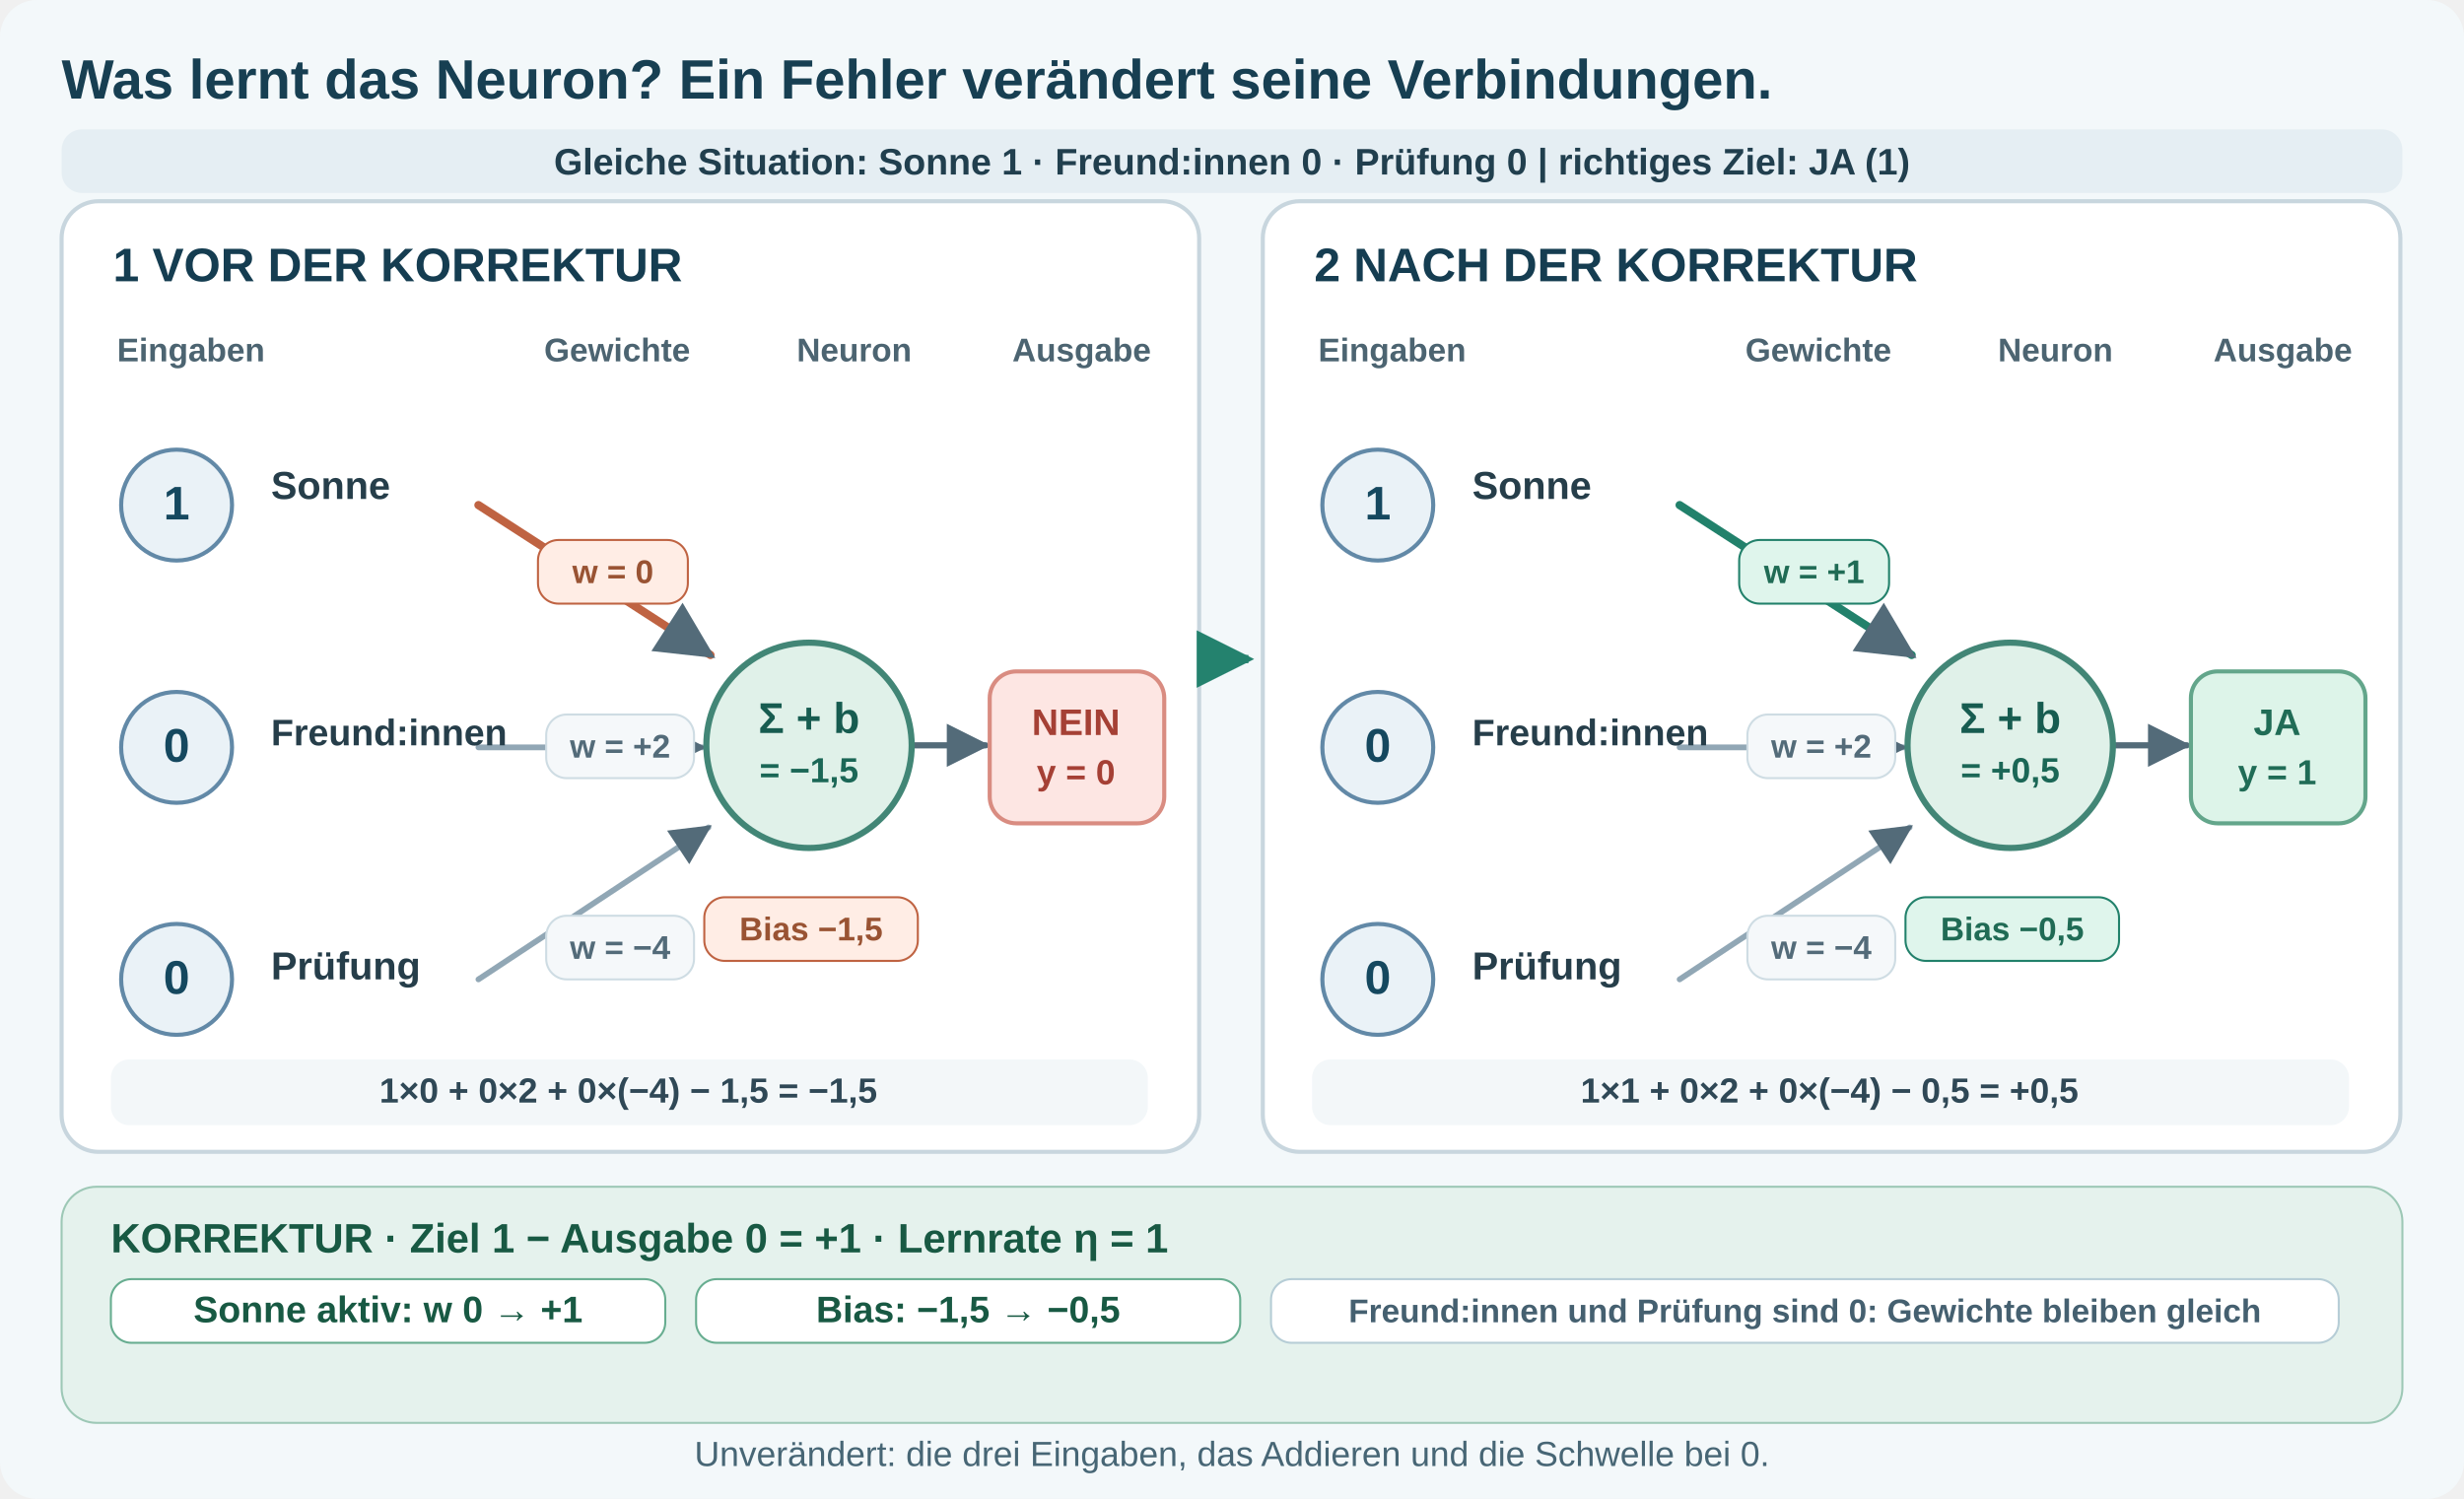
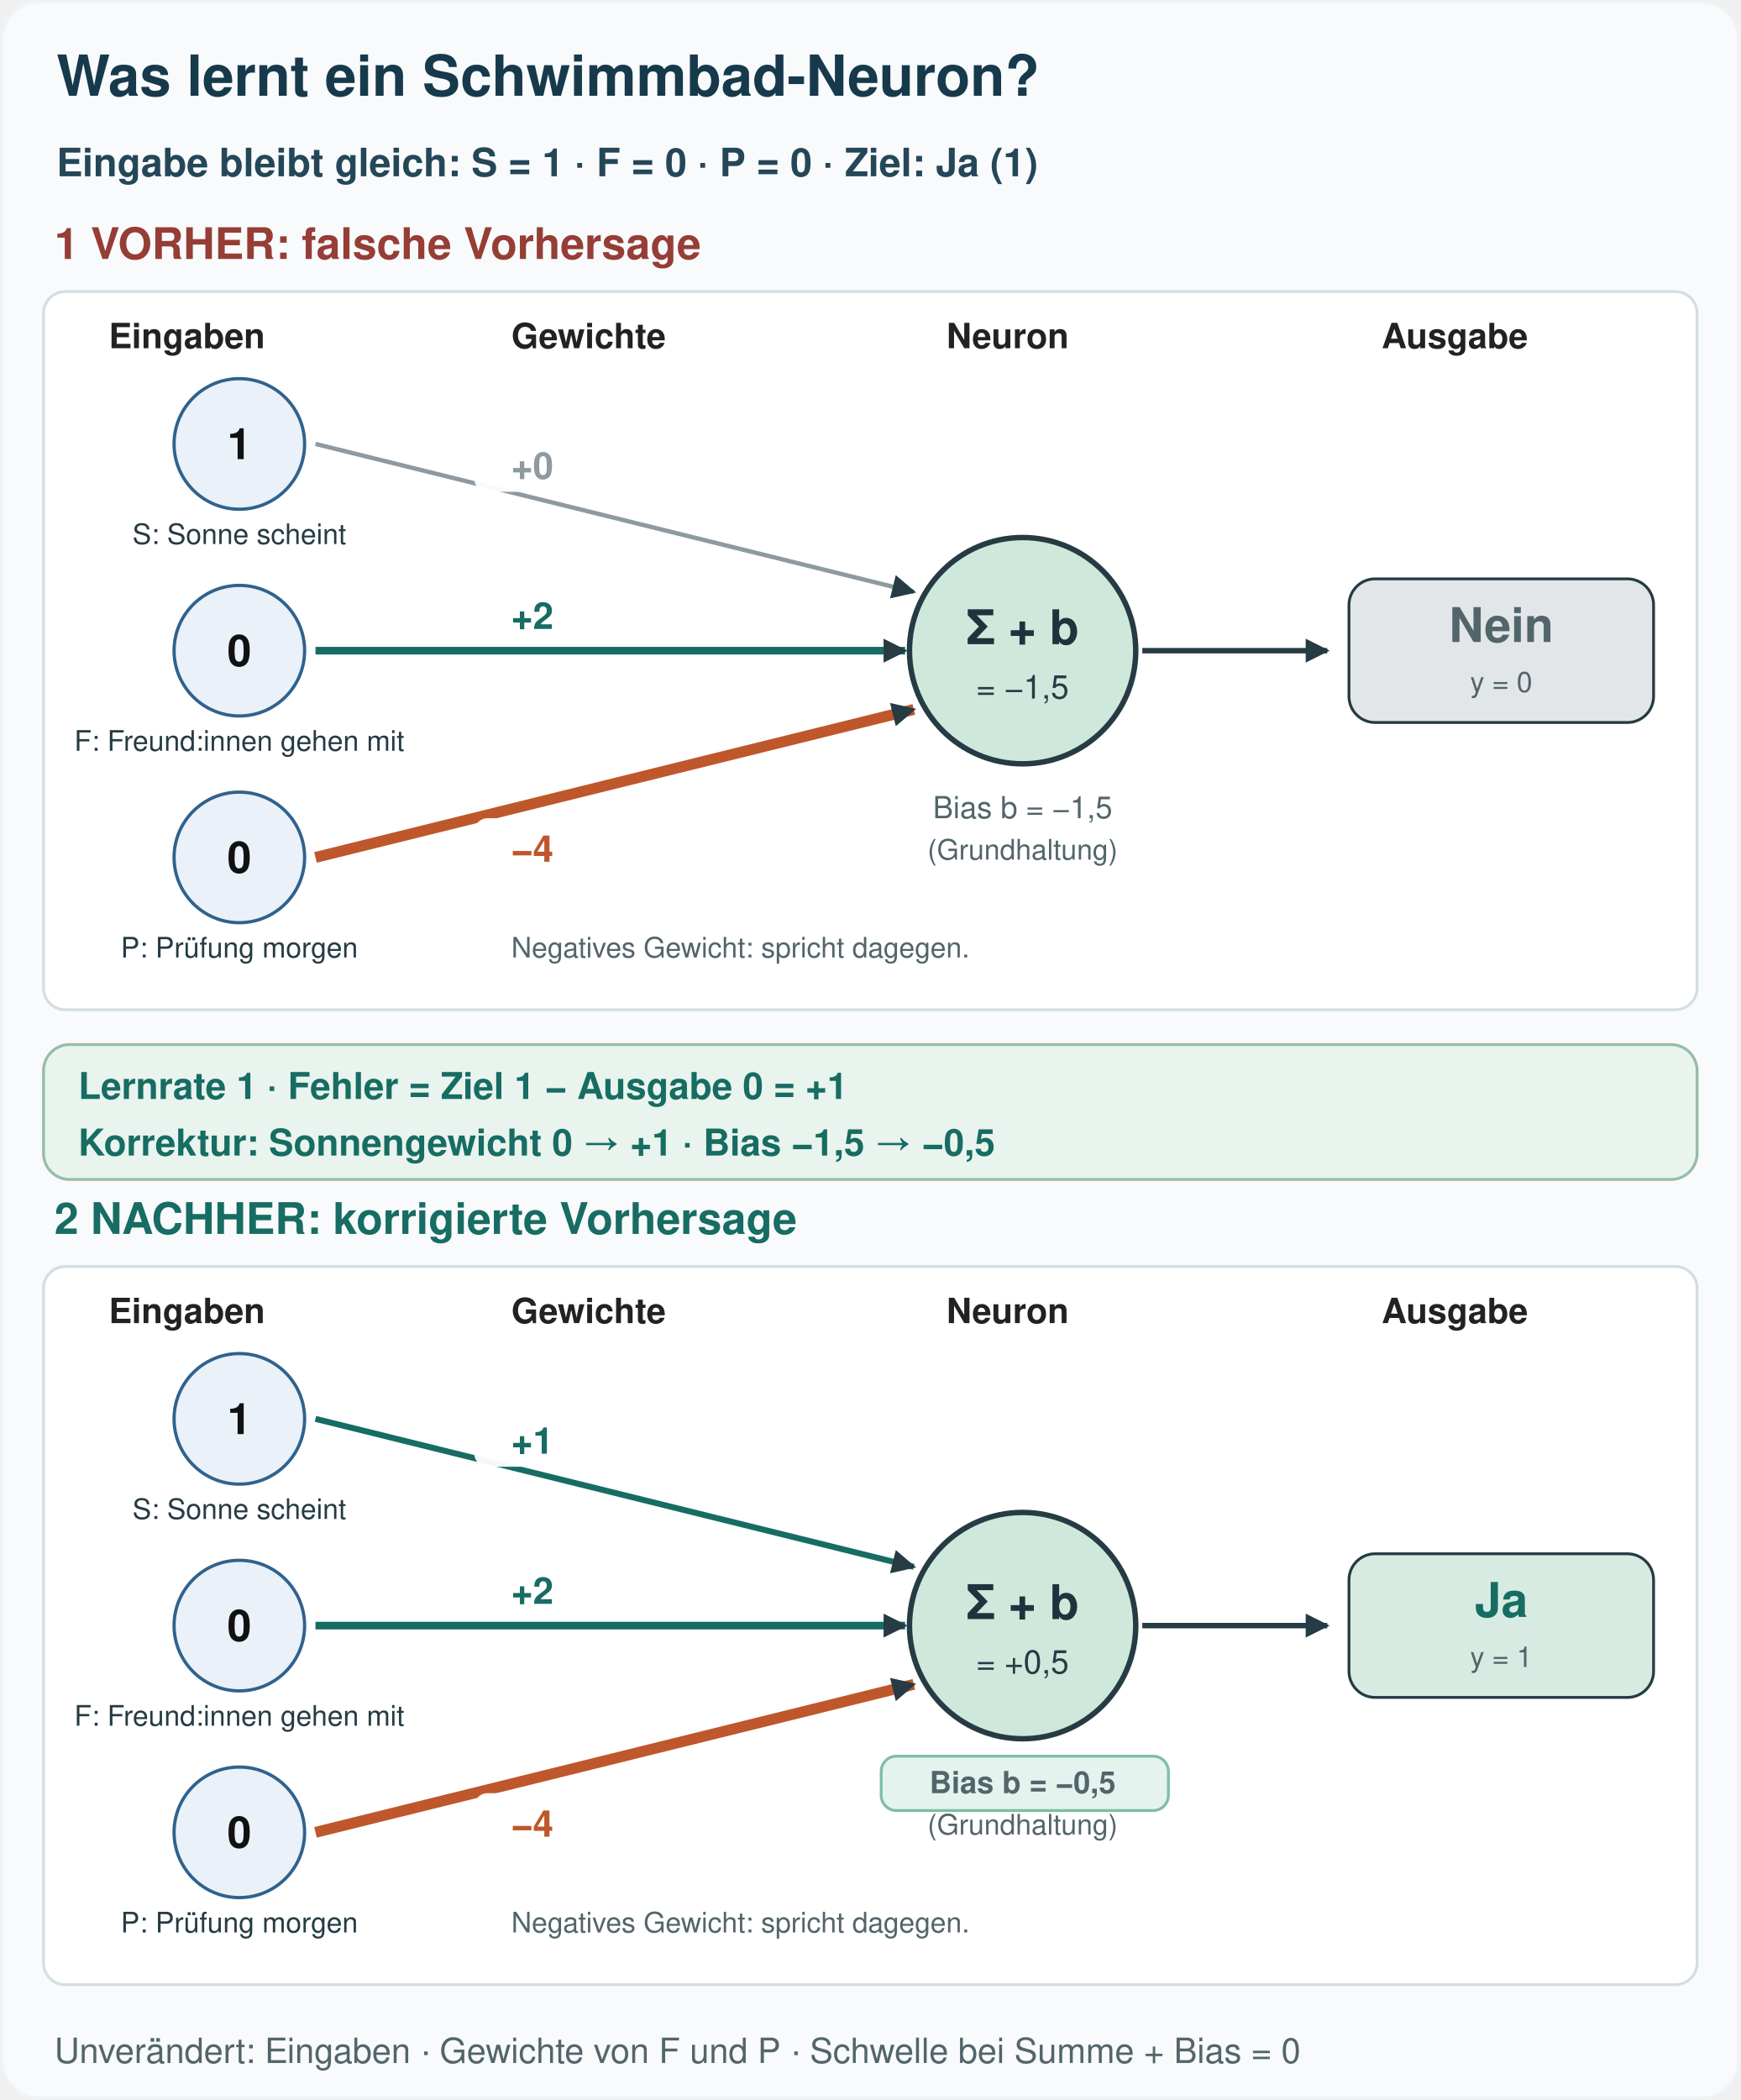
- <svg xmlns="http://www.w3.org/2000/svg" width="1200" height="730" viewBox="0 0 1200 730" font-family="Arial,Helvetica,sans-serif" role="img" aria-labelledby="title description">
+ <svg xmlns="http://www.w3.org/2000/svg" width="800" height="965" viewBox="0 0 800 965" font-family="Helvetica,Arial,sans-serif" font-size="15" role="img" aria-labelledby="titel beschreibung">
  <defs>
-     <marker id="arrow" viewBox="0 0 10 10" refX="9" refY="5" markerWidth="7" markerHeight="7" orient="auto">
-       <path d="M0 0 L10 5 L0 10 z" fill="#536b79" />
-     </marker>
-     <marker id="arrowGreen" viewBox="0 0 10 10" refX="9" refY="5" markerWidth="7" markerHeight="7" orient="auto">
-       <path d="M0 0 L10 5 L0 10 z" fill="#24826e" />
+     <marker id="pfeil" markerUnits="userSpaceOnUse" viewBox="0 0 10 10" refX="9" refY="5" markerWidth="11" markerHeight="11" orient="auto">
+       <path d="M0,0 L10,5 L0,10 z" fill="#263b43" />
    </marker>
  </defs>
-   <rect width="1200" height="730" rx="18" fill="#f3f8fa" />
-   <text x="30" y="48" fill="#173f52" font-size="27" font-weight="800" text-anchor="start">Was lernt das Neuron? Ein Fehler verändert seine Verbindungen.</text>
-   <rect x="30" y="63" width="1140" height="31" rx="10" fill="#e5eef3" />
-   <text x="600" y="85" fill="#213f4e" font-size="18" font-weight="700" text-anchor="middle">Gleiche Situation: Sonne 1 · Freund:innen 0 · Prüfung 0     |     richtiges Ziel: JA (1)</text>
-   <g transform="translate(30 98)">
-     <rect x="0" y="0" width="554" height="463" rx="18" fill="#ffffff" stroke="#c8d6de" stroke-width="2" />
-     <text x="25" y="39" fill="#153d51" font-size="23" font-weight="750" text-anchor="start">1   VOR DER KORREKTUR</text>
-     <text x="27" y="78" fill="#4c6471" font-size="16" font-weight="600" text-anchor="start">Eingaben</text>
-     <text x="235" y="78" fill="#4c6471" font-size="16" font-weight="600" text-anchor="start">Gewichte</text>
-     <text x="358" y="78" fill="#4c6471" font-size="16" font-weight="600" text-anchor="start">Neuron</text>
-     <text x="463" y="78" fill="#4c6471" font-size="16" font-weight="600" text-anchor="start">Ausgabe</text>
-     <g fill="none" stroke-linecap="round" marker-end="url(#arrow)">
-       <path d="M203 148 L316 221" stroke="#bf6342" stroke-width="4" />
-       <path d="M203 266 L312 266" stroke="#91a7b5" stroke-width="2.8" />
-       <path d="M203 379 L315 305" stroke="#91a7b5" stroke-width="2.8" />
-       <path d="M413 265 L450 265" stroke="#536b79" stroke-width="3" />
-     </g>
-     <g fill="#eaf2f7" stroke="#6289a7" stroke-width="2">
-       <circle cx="56" cy="148" r="27" />
-       <circle cx="56" cy="266" r="27" />
-       <circle cx="56" cy="379" r="27" />
-     </g>
-     <text x="56" y="155" fill="#15485f" font-size="23" font-weight="800" text-anchor="middle">1</text>
-     <text x="56" y="273" fill="#15485f" font-size="23" font-weight="800" text-anchor="middle">0</text>
-     <text x="56" y="386" fill="#15485f" font-size="23" font-weight="800" text-anchor="middle">0</text>
-     <text x="102" y="145" fill="#263e4a" font-size="19" font-weight="700" text-anchor="start">Sonne</text>
-     <text x="102" y="265" fill="#263e4a" font-size="18" font-weight="700" text-anchor="start">Freund:innen</text>
-     <text x="102" y="379" fill="#263e4a" font-size="19" font-weight="700" text-anchor="start">Prüfung</text>
-     <rect x="232" y="165" width="73" height="31" rx="10" fill="#ffede5" stroke="#bf6342" />
-     <text x="268.5" y="186" fill="#995333" font-size="16" font-weight="700" text-anchor="middle">w = 0</text>
-     <rect x="236" y="250" width="72" height="31" rx="10" fill="#f5f8fa" stroke="#cedce3" />
-     <text x="272" y="271" fill="#536b79" font-size="16" font-weight="700" text-anchor="middle">w = +2</text>
-     <rect x="236" y="348" width="72" height="31" rx="10" fill="#f5f8fa" stroke="#cedce3" />
-     <text x="272" y="369" fill="#536b79" font-size="16" font-weight="700" text-anchor="middle">w = −4</text>
-     <circle cx="364" cy="265" r="50" fill="#e0f1e9" stroke="#428676" stroke-width="3" />
-     <text x="364" y="259" fill="#175c50" font-size="21" font-weight="750" text-anchor="middle">Σ + b</text>
-     <text x="364" y="283" fill="#1b6756" font-size="17" font-weight="650" text-anchor="middle">= −1,5</text>
-     <rect x="313" y="339" width="104" height="31" rx="10" fill="#ffede5" stroke="#bf6342" />
-     <text x="365" y="360" fill="#995333" font-size="16" font-weight="700" text-anchor="middle">Bias −1,5</text>
-     <rect x="452" y="229" width="85" height="74" rx="13" fill="#fde6e3" stroke="#d98c81" stroke-width="2" />
-     <text x="494" y="260" fill="#a54035" font-size="18" font-weight="800" text-anchor="middle">NEIN</text>
-     <text x="494" y="284" fill="#a54035" font-size="17" font-weight="700" text-anchor="middle">y = 0</text>
-     <rect x="24" y="418" width="505" height="32" rx="9" fill="#f3f7f9" />
-     <text x="276" y="439" fill="#2f4856" font-size="17" font-weight="600" text-anchor="middle">1×0 + 0×2 + 0×(−4) − 1,5 = −1,5</text>
+   <rect x="1" y="1" width="798" height="963" rx="17" fill="#f8fafb" stroke="#eff4f7" stroke-width="1.3" />
+   <text x="26" y="44" font-size="26" font-weight="700" fill="#163a4b">Was lernt ein Schwimmbad-Neuron?</text>
+   <text x="26" y="81" font-size="18" font-weight="700" fill="#244758">Eingabe bleibt gleich: S = 1  ·  F = 0  ·  P = 0  ·  Ziel: Ja (1)</text>
+   <text x="25" y="119" font-size="20" font-weight="700" fill="#963d36">1   VORHER:  falsche Vorhersage</text>
+   <g transform="translate(20 134)">
+     <rect x="0" y="0" width="760" height="330" rx="10" fill="#fff" stroke="#d3dee3" stroke-width="1.3" />
+     <text x="30" y="26" font-size="16" font-weight="700" fill="#222">Eingaben</text>
+     <text x="215" y="26" font-size="16" font-weight="700" fill="#222">Gewichte</text>
+     <text x="415" y="26" font-size="16" font-weight="700" fill="#222">Neuron</text>
+     <text x="615" y="26" font-size="16" font-weight="700" fill="#222">Ausgabe</text>
+     <circle cx="90" cy="70" r="30" fill="#eaf1f8" stroke="#30628c" stroke-width="1.5" />
+     <text x="90" y="77" font-size="20" font-weight="700" fill="#111" text-anchor="middle">1</text>
+     <text x="90" y="116" font-size="13" font-weight="400" fill="#263b43" text-anchor="middle">S: Sonne scheint</text>
+     <circle cx="90" cy="165" r="30" fill="#eaf1f8" stroke="#30628c" stroke-width="1.5" />
+     <text x="90" y="172" font-size="20" font-weight="700" fill="#111" text-anchor="middle">0</text>
+     <text x="90" y="211" font-size="13" font-weight="400" fill="#263b43" text-anchor="middle">F: Freund:innen gehen mit</text>
+     <circle cx="90" cy="260" r="30" fill="#eaf1f8" stroke="#30628c" stroke-width="1.5" />
+     <text x="90" y="267" font-size="20" font-weight="700" fill="#111" text-anchor="middle">0</text>
+     <text x="90" y="306" font-size="13" font-weight="400" fill="#263b43" text-anchor="middle">P: Prüfung morgen</text>
+     <line x1="125" y1="70" x2="400" y2="138" stroke="#8d9aa0" stroke-width="2" marker-end="url(#pfeil)" />
+     <rect x="198" y="66" width="56" height="26" rx="6" fill="#fff" opacity="0.95" />
+     <text x="215" y="86" font-size="17" font-weight="700" fill="#8d9aa0">+0</text>
+     <line x1="125" y1="165" x2="396" y2="165" stroke="#176c63" stroke-width="3.5" marker-end="url(#pfeil)" />
+     <rect x="198" y="135" width="56" height="26" rx="6" fill="#fff" opacity="0.95" />
+     <text x="215" y="155" font-size="17" font-weight="700" fill="#176c63">+2</text>
+     <line x1="125" y1="260" x2="400" y2="192" stroke="#be572b" stroke-width="5" marker-end="url(#pfeil)" />
+     <rect x="198" y="242" width="56" height="26" rx="6" fill="#fff" opacity="0.95" />
+     <text x="215" y="262" font-size="17" font-weight="700" fill="#be572b">−4</text>
+     <text x="215" y="306" font-size="13" font-weight="400" fill="#52656a">Negatives Gewicht: spricht dagegen.</text>
+     <circle cx="450" cy="165" r="52" fill="#cfe8dc" stroke="#263b43" stroke-width="2.5" />
+     <text x="450" y="162" font-size="22" font-weight="700" fill="#1f333c" text-anchor="middle">Σ + b</text>
+     <text x="450" y="187" font-size="15" font-weight="400" fill="#263b43" text-anchor="middle">= −1,5</text>
+     <text x="450" y="242" font-size="14" font-weight="400" fill="#52656a" text-anchor="middle">Bias b = −1,5</text>
+     <text x="450" y="261" font-size="13" font-weight="400" fill="#52656a" text-anchor="middle">(Grundhaltung)</text>
+     <line x1="505" y1="165" x2="590" y2="165" stroke="#263b43" stroke-width="2.5" marker-end="url(#pfeil)" />
+     <rect x="600" y="132" width="140" height="66" rx="12" fill="#e3e6e8" stroke="#263b43" stroke-width="1.3" />
+     <text x="670" y="161" font-size="22" font-weight="700" fill="#52656a" text-anchor="middle">Nein</text>
+     <text x="670" y="184" font-size="13" font-weight="400" fill="#52656a" text-anchor="middle">y = 0</text>
  </g>
-   <g transform="translate(615 98)">
-     <rect x="0" y="0" width="554" height="463" rx="18" fill="#ffffff" stroke="#c8d6de" stroke-width="2" />
-     <text x="25" y="39" fill="#153d51" font-size="23" font-weight="750" text-anchor="start">2   NACH DER KORREKTUR</text>
-     <text x="27" y="78" fill="#4c6471" font-size="16" font-weight="600" text-anchor="start">Eingaben</text>
-     <text x="235" y="78" fill="#4c6471" font-size="16" font-weight="600" text-anchor="start">Gewichte</text>
-     <text x="358" y="78" fill="#4c6471" font-size="16" font-weight="600" text-anchor="start">Neuron</text>
-     <text x="463" y="78" fill="#4c6471" font-size="16" font-weight="600" text-anchor="start">Ausgabe</text>
-     <g fill="none" stroke-linecap="round" marker-end="url(#arrow)">
-       <path d="M203 148 L316 221" stroke="#22816b" stroke-width="4" />
-       <path d="M203 266 L312 266" stroke="#91a7b5" stroke-width="2.8" />
-       <path d="M203 379 L315 305" stroke="#91a7b5" stroke-width="2.8" />
-       <path d="M413 265 L450 265" stroke="#536b79" stroke-width="3" />
-     </g>
-     <g fill="#eaf2f7" stroke="#6289a7" stroke-width="2">
-       <circle cx="56" cy="148" r="27" />
-       <circle cx="56" cy="266" r="27" />
-       <circle cx="56" cy="379" r="27" />
-     </g>
-     <text x="56" y="155" fill="#15485f" font-size="23" font-weight="800" text-anchor="middle">1</text>
-     <text x="56" y="273" fill="#15485f" font-size="23" font-weight="800" text-anchor="middle">0</text>
-     <text x="56" y="386" fill="#15485f" font-size="23" font-weight="800" text-anchor="middle">0</text>
-     <text x="102" y="145" fill="#263e4a" font-size="19" font-weight="700" text-anchor="start">Sonne</text>
-     <text x="102" y="265" fill="#263e4a" font-size="18" font-weight="700" text-anchor="start">Freund:innen</text>
-     <text x="102" y="379" fill="#263e4a" font-size="19" font-weight="700" text-anchor="start">Prüfung</text>
-     <rect x="232" y="165" width="73" height="31" rx="10" fill="#dff5ec" stroke="#22816b" />
-     <text x="268.5" y="186" fill="#206b55" font-size="16" font-weight="700" text-anchor="middle">w = +1</text>
-     <rect x="236" y="250" width="72" height="31" rx="10" fill="#f5f8fa" stroke="#cedce3" />
-     <text x="272" y="271" fill="#536b79" font-size="16" font-weight="700" text-anchor="middle">w = +2</text>
-     <rect x="236" y="348" width="72" height="31" rx="10" fill="#f5f8fa" stroke="#cedce3" />
-     <text x="272" y="369" fill="#536b79" font-size="16" font-weight="700" text-anchor="middle">w = −4</text>
-     <circle cx="364" cy="265" r="50" fill="#e0f1e9" stroke="#428676" stroke-width="3" />
-     <text x="364" y="259" fill="#175c50" font-size="21" font-weight="750" text-anchor="middle">Σ + b</text>
-     <text x="364" y="283" fill="#1b6756" font-size="17" font-weight="650" text-anchor="middle">= +0,5</text>
-     <rect x="313" y="339" width="104" height="31" rx="10" fill="#dff5ec" stroke="#22816b" />
-     <text x="365" y="360" fill="#206b55" font-size="16" font-weight="700" text-anchor="middle">Bias −0,5</text>
-     <rect x="452" y="229" width="85" height="74" rx="13" fill="#ddf4e9" stroke="#63a68b" stroke-width="2" />
-     <text x="494" y="260" fill="#206c56" font-size="18" font-weight="800" text-anchor="middle">JA</text>
-     <text x="494" y="284" fill="#206c56" font-size="17" font-weight="700" text-anchor="middle">y = 1</text>
-     <rect x="24" y="418" width="505" height="32" rx="9" fill="#f3f7f9" />
-     <text x="276" y="439" fill="#2f4856" font-size="17" font-weight="600" text-anchor="middle">1×1 + 0×2 + 0×(−4) − 0,5 = +0,5</text>
+   <rect x="20" y="480" width="760" height="62" rx="12" fill="#e8f4ed" stroke="#97bca8" stroke-width="1.3" />
+   <text x="36" y="505" font-size="17" font-weight="700" fill="#176c63">Lernrate 1  ·  Fehler = Ziel 1 − Ausgabe 0 = +1</text>
+   <text x="36" y="531" font-size="17" font-weight="700" fill="#176c63">Korrektur: Sonnengewicht 0 → +1  ·  Bias −1,5 → −0,5</text>
+   <text x="25" y="567" font-size="20" font-weight="700" fill="#176c63">2   NACHHER:  korrigierte Vorhersage</text>
+   <g transform="translate(20 582)">
+     <rect x="0" y="0" width="760" height="330" rx="10" fill="#fff" stroke="#d3dee3" stroke-width="1.3" />
+     <text x="30" y="26" font-size="16" font-weight="700" fill="#222">Eingaben</text>
+     <text x="215" y="26" font-size="16" font-weight="700" fill="#222">Gewichte</text>
+     <text x="415" y="26" font-size="16" font-weight="700" fill="#222">Neuron</text>
+     <text x="615" y="26" font-size="16" font-weight="700" fill="#222">Ausgabe</text>
+     <circle cx="90" cy="70" r="30" fill="#eaf1f8" stroke="#30628c" stroke-width="1.5" />
+     <text x="90" y="77" font-size="20" font-weight="700" fill="#111" text-anchor="middle">1</text>
+     <text x="90" y="116" font-size="13" font-weight="400" fill="#263b43" text-anchor="middle">S: Sonne scheint</text>
+     <circle cx="90" cy="165" r="30" fill="#eaf1f8" stroke="#30628c" stroke-width="1.5" />
+     <text x="90" y="172" font-size="20" font-weight="700" fill="#111" text-anchor="middle">0</text>
+     <text x="90" y="211" font-size="13" font-weight="400" fill="#263b43" text-anchor="middle">F: Freund:innen gehen mit</text>
+     <circle cx="90" cy="260" r="30" fill="#eaf1f8" stroke="#30628c" stroke-width="1.5" />
+     <text x="90" y="267" font-size="20" font-weight="700" fill="#111" text-anchor="middle">0</text>
+     <text x="90" y="306" font-size="13" font-weight="400" fill="#263b43" text-anchor="middle">P: Prüfung morgen</text>
+     <line x1="125" y1="70" x2="400" y2="138" stroke="#176c63" stroke-width="2.75" marker-end="url(#pfeil)" />
+     <rect x="198" y="66" width="56" height="26" rx="6" fill="#fff" opacity="0.95" />
+     <text x="215" y="86" font-size="17" font-weight="700" fill="#176c63">+1</text>
+     <line x1="125" y1="165" x2="396" y2="165" stroke="#176c63" stroke-width="3.5" marker-end="url(#pfeil)" />
+     <rect x="198" y="135" width="56" height="26" rx="6" fill="#fff" opacity="0.95" />
+     <text x="215" y="155" font-size="17" font-weight="700" fill="#176c63">+2</text>
+     <line x1="125" y1="260" x2="400" y2="192" stroke="#be572b" stroke-width="5" marker-end="url(#pfeil)" />
+     <rect x="198" y="242" width="56" height="26" rx="6" fill="#fff" opacity="0.95" />
+     <text x="215" y="262" font-size="17" font-weight="700" fill="#be572b">−4</text>
+     <text x="215" y="306" font-size="13" font-weight="400" fill="#52656a">Negatives Gewicht: spricht dagegen.</text>
+     <circle cx="450" cy="165" r="52" fill="#cfe8dc" stroke="#263b43" stroke-width="2.5" />
+     <text x="450" y="162" font-size="22" font-weight="700" fill="#1f333c" text-anchor="middle">Σ + b</text>
+     <text x="450" y="187" font-size="15" font-weight="400" fill="#263b43" text-anchor="middle">= +0,5</text>
+     <rect x="385" y="225" width="132" height="25" rx="7" fill="#e4f3ed" stroke="#7fbea2" stroke-width="1.3" />
+     <text x="450" y="242" font-size="14" font-weight="700" fill="#52656a" text-anchor="middle">Bias b = −0,5</text>
+     <text x="450" y="261" font-size="13" font-weight="400" fill="#52656a" text-anchor="middle">(Grundhaltung)</text>
+     <line x1="505" y1="165" x2="590" y2="165" stroke="#263b43" stroke-width="2.5" marker-end="url(#pfeil)" />
+     <rect x="600" y="132" width="140" height="66" rx="12" fill="#d7ebe3" stroke="#263b43" stroke-width="1.3" />
+     <text x="670" y="161" font-size="22" font-weight="700" fill="#176c63" text-anchor="middle">Ja</text>
+     <text x="670" y="184" font-size="13" font-weight="400" fill="#52656a" text-anchor="middle">y = 1</text>
  </g>
-   <path d="M589 321 h19" stroke="#24826e" stroke-width="4" marker-end="url(#arrowGreen)" />
-   <rect x="30" y="578" width="1140" height="115" rx="17" fill="#e5f2ed" stroke="#9dc8b6" />
-   <text x="54" y="610" fill="#185943" font-size="20" font-weight="800" text-anchor="start">KORREKTUR  ·  Ziel 1 − Ausgabe 0 = +1  ·  Lernrate η = 1</text>
-   <rect x="54" y="623" width="270" height="31" rx="10" fill="#ffffff" stroke="#67ad90" />
-   <text x="189" y="644" fill="#185943" font-size="18" font-weight="700" text-anchor="middle">Sonne aktiv: w 0 → +1</text>
-   <rect x="339" y="623" width="265" height="31" rx="10" fill="#ffffff" stroke="#67ad90" />
-   <text x="471.5" y="644" fill="#185943" font-size="18" font-weight="700" text-anchor="middle">Bias: −1,5 → −0,5</text>
-   <rect x="619" y="623" width="520" height="31" rx="10" fill="#ffffff" stroke="#b6cdd6" />
-   <text x="879" y="644" fill="#456070" font-size="16" font-weight="700" text-anchor="middle">Freund:innen und Prüfung sind 0: Gewichte bleiben gleich</text>
-   <text x="600" y="714" fill="#476675" font-size="17" font-weight="500" text-anchor="middle">Unverändert: die drei Eingaben, das Addieren und die Schwelle bei 0.</text>
+   <text x="25" y="948" font-size="16" font-weight="400" fill="#52656a">Unverändert: Eingaben  ·  Gewichte von F und P  ·  Schwelle bei Summe + Bias = 0</text>
</svg>
